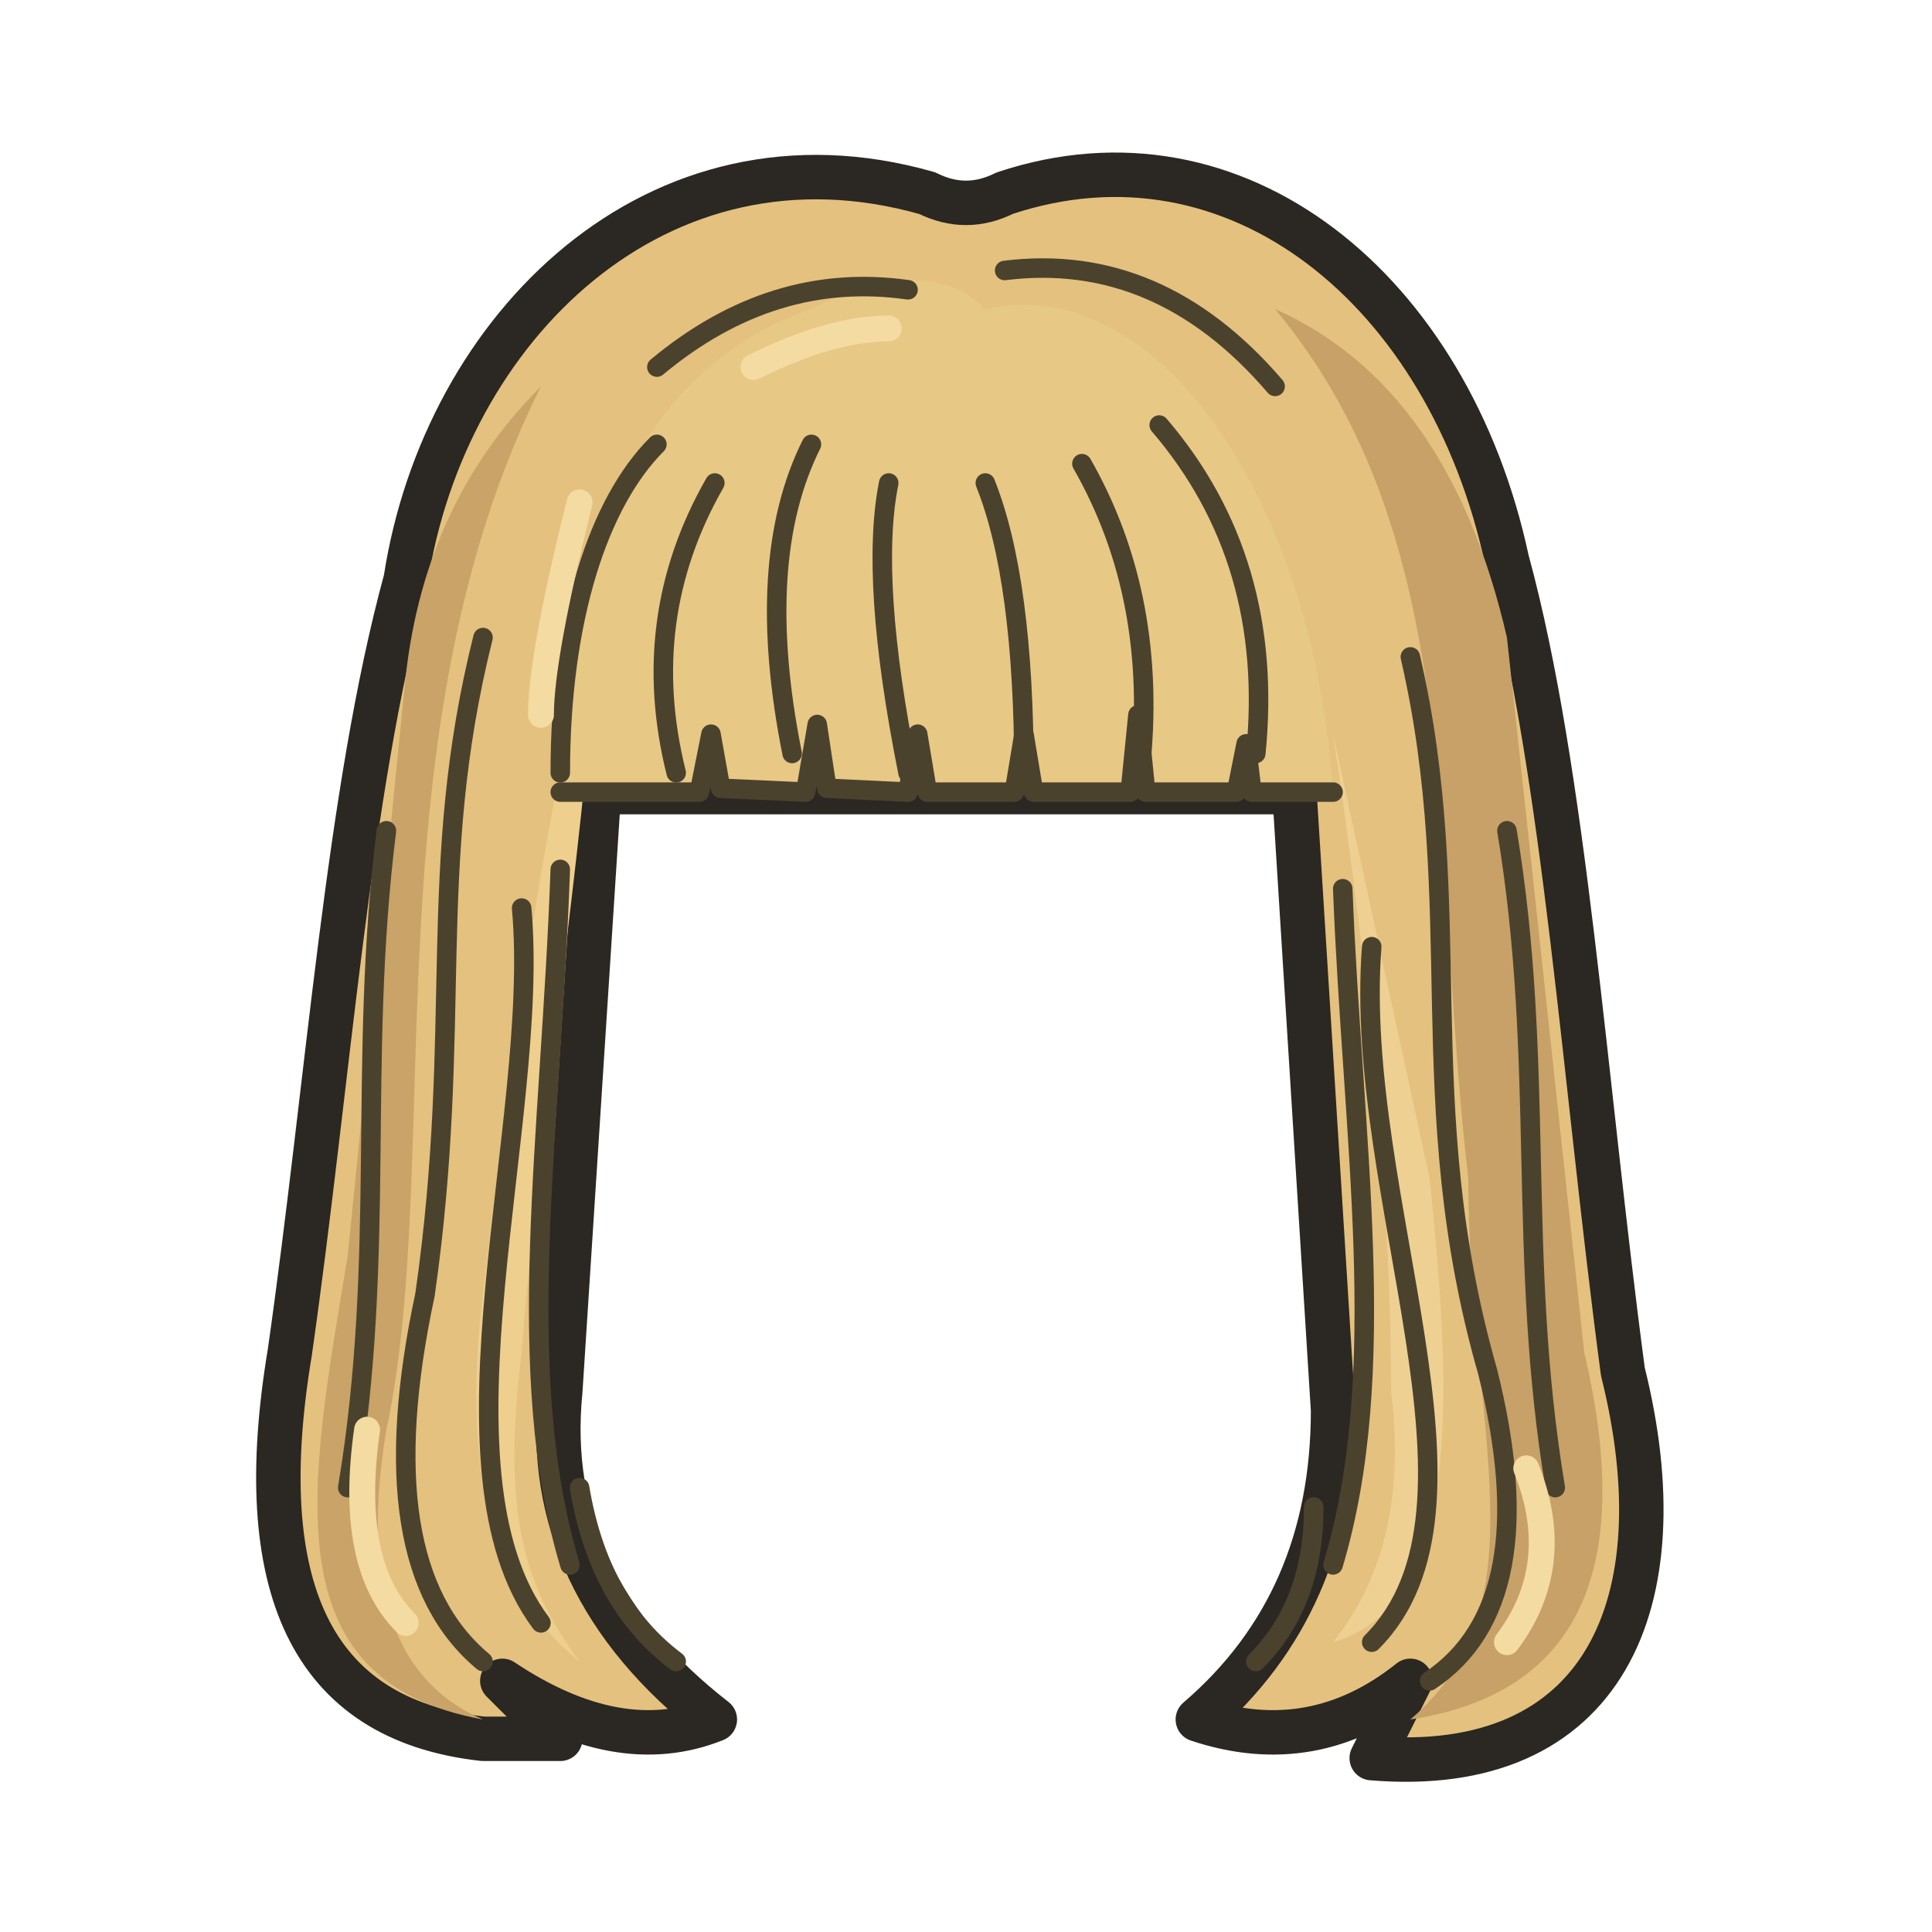
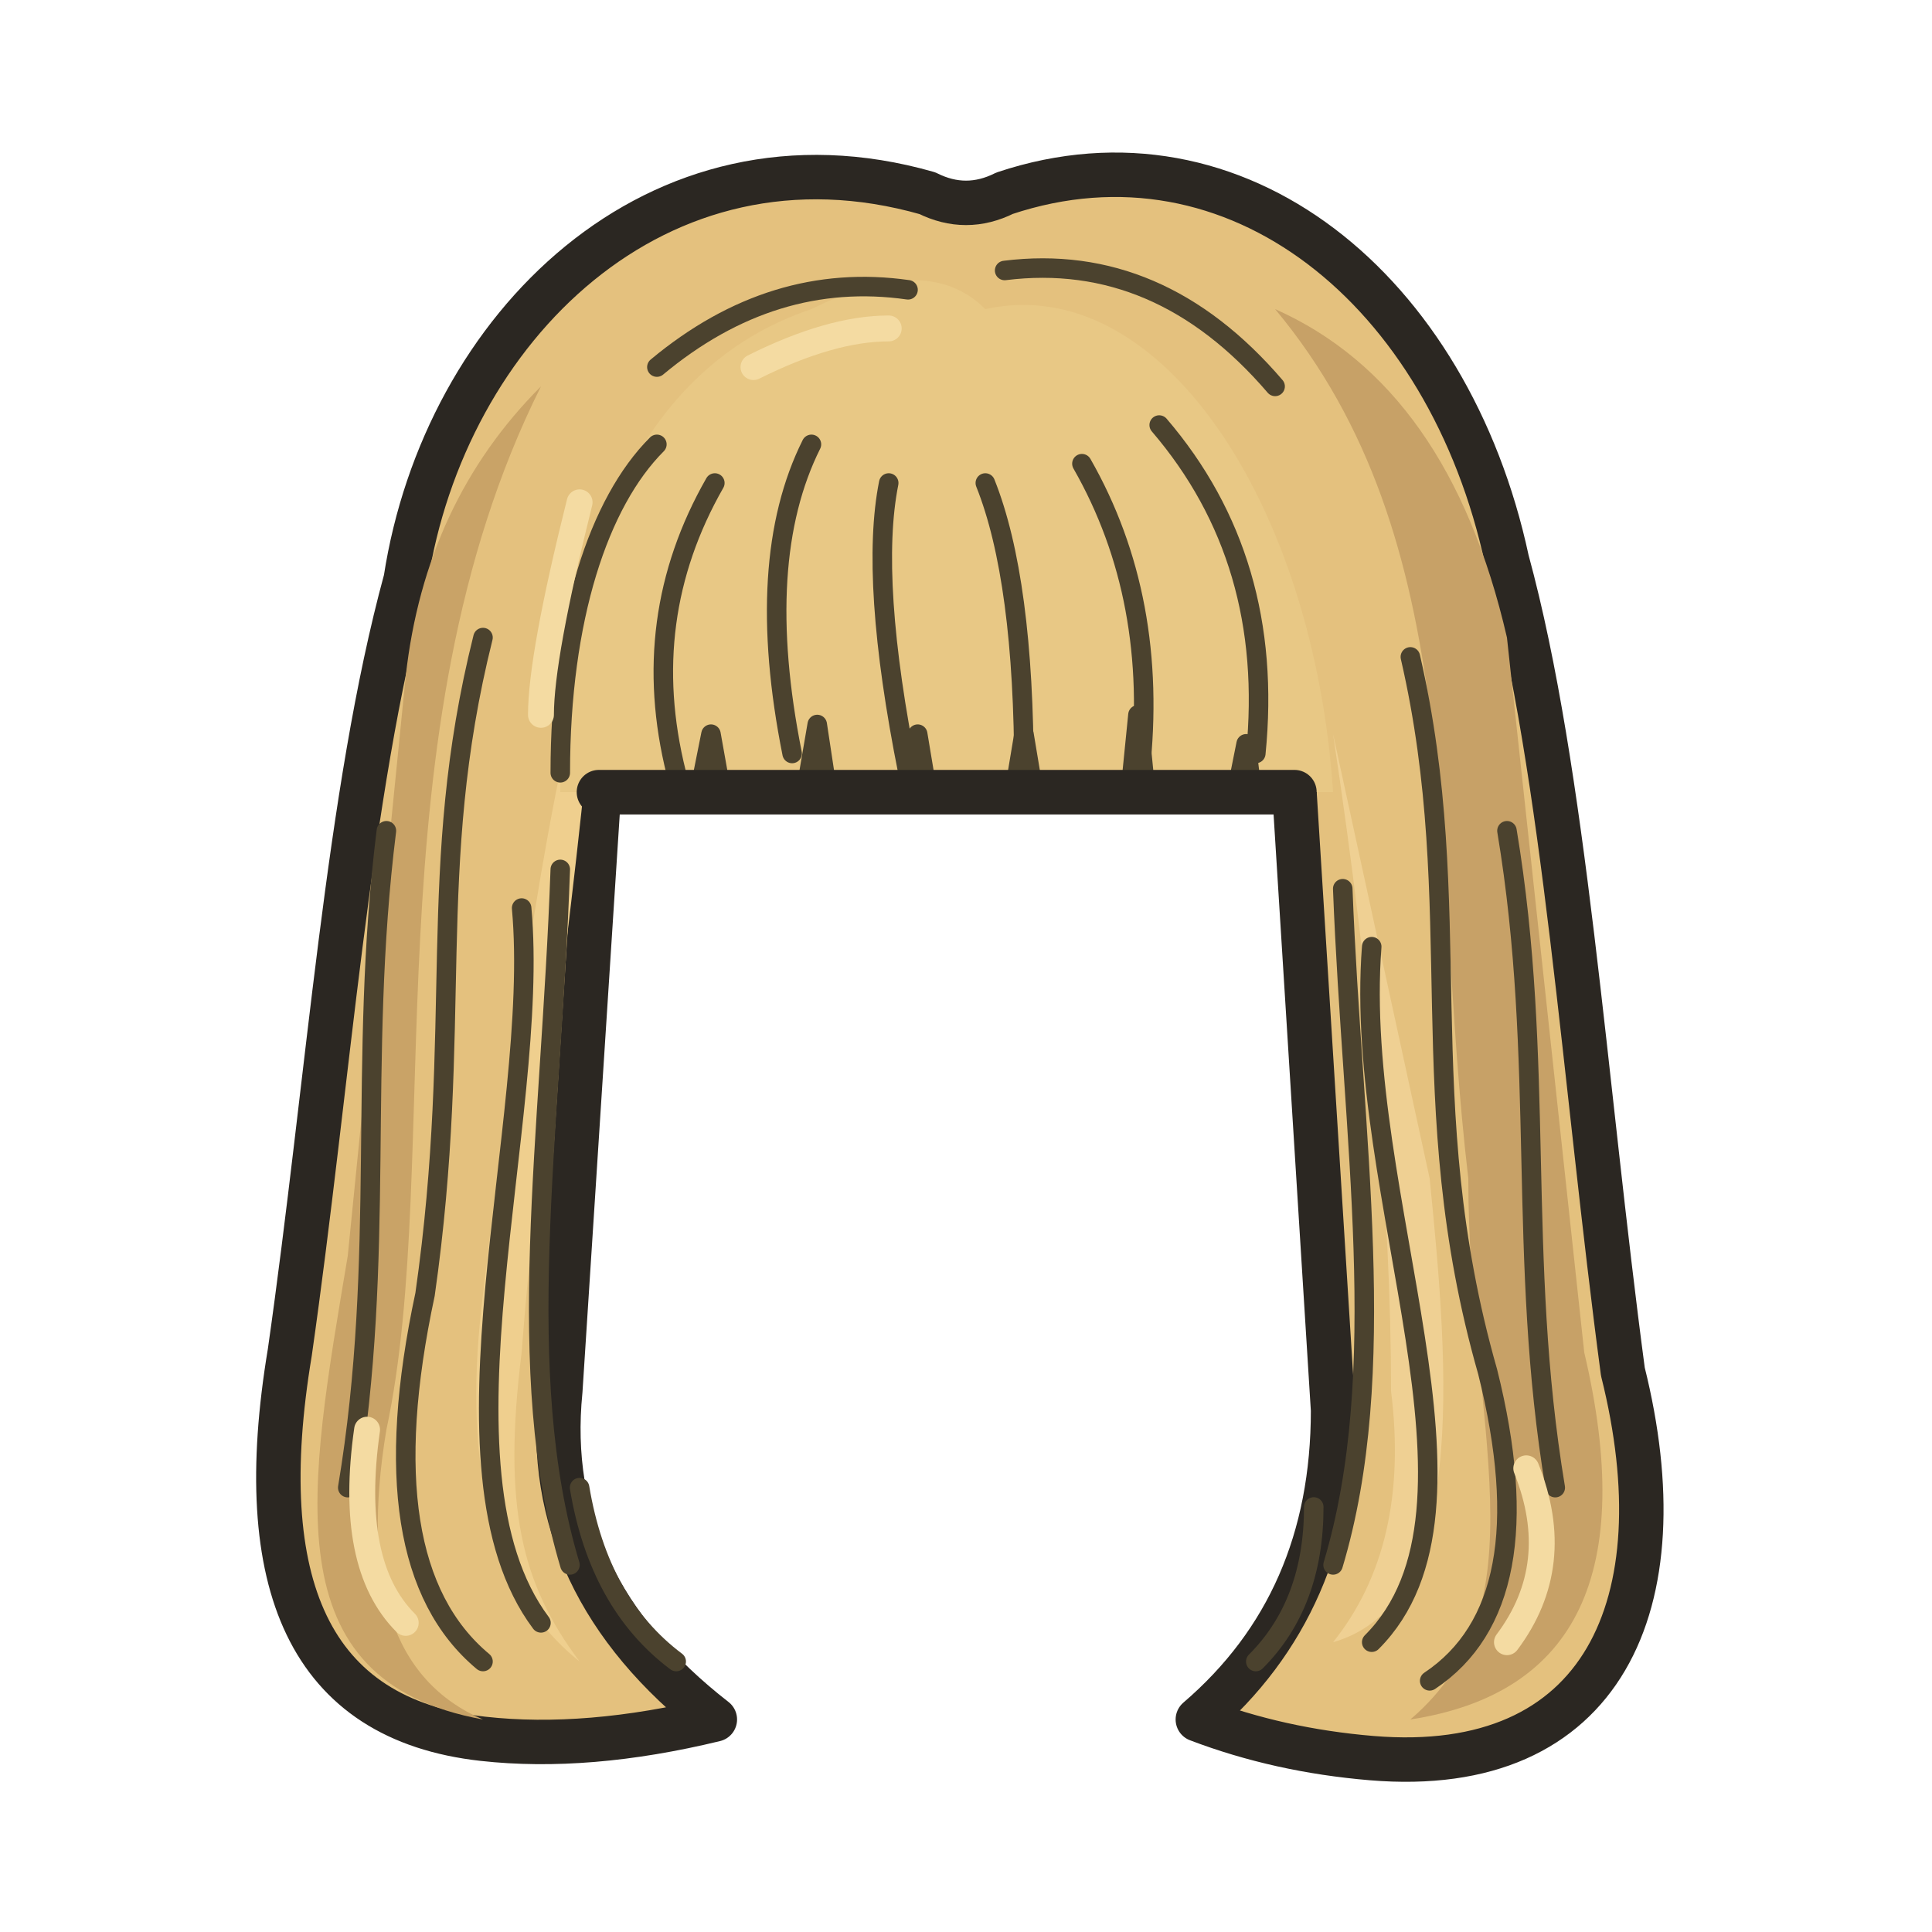
<svg xmlns="http://www.w3.org/2000/svg" class="stick" viewBox="0 0 100 100">
  <g stroke-linecap="round" stroke-linejoin="round">
-     <path d="M48 10 C34 6 23 17 21 30 C18 41 17 56 15 70 C13 82 16 89 25 90 L29 90 L26 87 Q32 91 37 89 Q28 82 29 72 L31 41 L67 41 L69 73 Q69 83 62 89 Q68 91 73 87 L71 91 C83 92 87 83 84 71 C82 56 81 40 78 29 C75 15 64 6 52 10 Q50 11 48 10Z" fill="#e4c17e" stroke="#2b2722" stroke-width="2.3" />
+     <path d="M48 10 C34 6 23 17 21 30 C18 41 17 56 15 70 C13 82 16 89 25 90 Q30.4 90.6 37 89 Q28 82 29 72 L31 41 L67 41 L69 73 Q69 83 62 89 Q66.2 90.6 71 91 C83 92 87 83 84 71 C82 56 81 40 78 29 C75 15 64 6 52 10 Q50 11 48 10Z" fill="#e4c17e" stroke="#2b2722" stroke-width="2.3" />
    <path d="M28 20 C19 38 23 60 20 74 Q18 86 25 89 C14 87 16 77 18 65 L21 35 Q22 26 28 20Z" fill="#c9a367" stroke="#302d27" stroke-width="0" />
    <path d="M66 16 C76 28 74 44 76 61 C76 74 80 83 73 89 Q86 87 82 70 L78 33 Q75 20 66 16Z" fill="#c7a167" stroke="#302d27" stroke-width="0" />
    <path d="M31 32 C30 46 28 57 27 70 C26 78 27 82 30 86 C25 82 24 75 25 67 Q28 41 31 32Z" fill="#efcf8e" stroke="#302d27" stroke-width="0" />
    <path d="M69 38 Q72 58 72 72 Q73 80 69 85 C76 83 75 71 74 61Z" fill="#efd093" stroke="#302d27" stroke-width="0" />
    <path d="M29 41 C29 29 33 19 42 16 Q48 13 51 16 C60 14 68 26 69 41 L64.8 41 L64.5 38.5 L64 41 L59.3 41 L58.9 37 L58.5 41 L53.5 41 L53 38 L52.5 41 L48 41 L47.5 38 L47 41 L42.8 40.8 L42.3 37.5 L41.7 41 L37.3 40.8 L36.8 38 L36.2 41Z" fill="#e8c885" stroke="#302d27" stroke-width="0" />
-     <path d="M29 41 L36.2 41 L36.8 38 L37.3 40.8 L41.7 41 L42.3 37.5 L42.8 40.8 L47 41 L47.5 38 L48 41 L52.5 41 L53 38 L53.5 41 L58.5 41 L58.9 37 L59.3 41 L64 41 L64.5 38.5 L64.8 41 L69 41" fill="none" stroke="#4b422e" stroke-width="1.01" />
+     <path d="M31 41 L36.2 41 L36.8 38 L37.3 40.8 L41.7 41 L42.3 37.5 L42.8 40.8 L47 41 L47.5 38 L48 41 L52.5 41 L53 38 L53.5 41 L58.5 41 L58.9 37 L59.3 41 L64 41 L64.5 38.5 L64.8 41 L67 41" fill="none" stroke="#4b422e" stroke-width="1.01" />
    <path d="M29 40 C29 32 31 26 34 23" fill="none" stroke="#4b422e" stroke-width="1.01" />
    <path d="M35 40 Q33 32 37 25" fill="none" stroke="#4b422e" stroke-width="1.01" />
    <path d="M41 39 Q39 29 42 23" fill="none" stroke="#4b422e" stroke-width="1.01" />
    <path d="M47 40 Q45 30 46 25" fill="none" stroke="#4b422e" stroke-width="1.01" />
    <path d="M53 40 Q53 30 51 25" fill="none" stroke="#4b422e" stroke-width="1.01" />
    <path d="M59 40 Q60 31 56 24" fill="none" stroke="#4b422e" stroke-width="1.01" />
    <path d="M65 39 Q66 29 60 22" fill="none" stroke="#4b422e" stroke-width="1.01" />
    <path d="M34 19 Q40 14 47 15" fill="none" stroke="#4b422e" stroke-width="1.01" />
    <path d="M52 14 Q60 13 66 20" fill="none" stroke="#4b422e" stroke-width="1.01" />
    <path d="M25 33 C22 45 24 53 22 67 Q19 81 25 86" fill="none" stroke="#4b422e" stroke-width="1.01" />
    <path d="M27 47 C28 58 22 76 28 84" fill="none" stroke="#4b422e" stroke-width="1.01" />
    <path d="M30 77 Q31 83 35 86" fill="none" stroke="#4b422e" stroke-width="1.01" />
    <path d="M20 43 C18.5 55 20 65 18 77" fill="none" stroke="#4b422e" stroke-width="1.01" />
    <path d="M29 45 C28.5 59 26.5 71 29.5 81" fill="none" stroke="#4b422e" stroke-width="1.01" />
    <path d="M78 43 C80 55 78.5 65 80.5 77" fill="none" stroke="#4b422e" stroke-width="1.01" />
    <path d="M69.5 46 C70 59 72 71 69 81" fill="none" stroke="#4b422e" stroke-width="1.01" />
    <path d="M73 34 C76 47 73 57 77 71 Q80 83 74 87" fill="none" stroke="#4b422e" stroke-width="1.01" />
    <path d="M71 49 C70 62 78 78 71 85" fill="none" stroke="#4b422e" stroke-width="1.01" />
    <path d="M68 78 Q68 83 65 86" fill="none" stroke="#4b422e" stroke-width="1.01" />
    <path d="M30 26 Q28 34 28 37" fill="none" stroke="#f4dba2" stroke-width="1.34" />
    <path d="M39 19 Q43 17 46 17" fill="none" stroke="#f4dba2" stroke-width="1.34" />
    <path d="M19 74 Q18 81 21 84" fill="none" stroke="#f4dba2" stroke-width="1.34" />
    <path d="M79 76 Q81 81 78 85" fill="none" stroke="#f4dba2" stroke-width="1.34" />
+     <path d="M31 41 L67 41" fill="none" stroke="#2b2722" stroke-width="2.3" />
  </g>
</svg>
